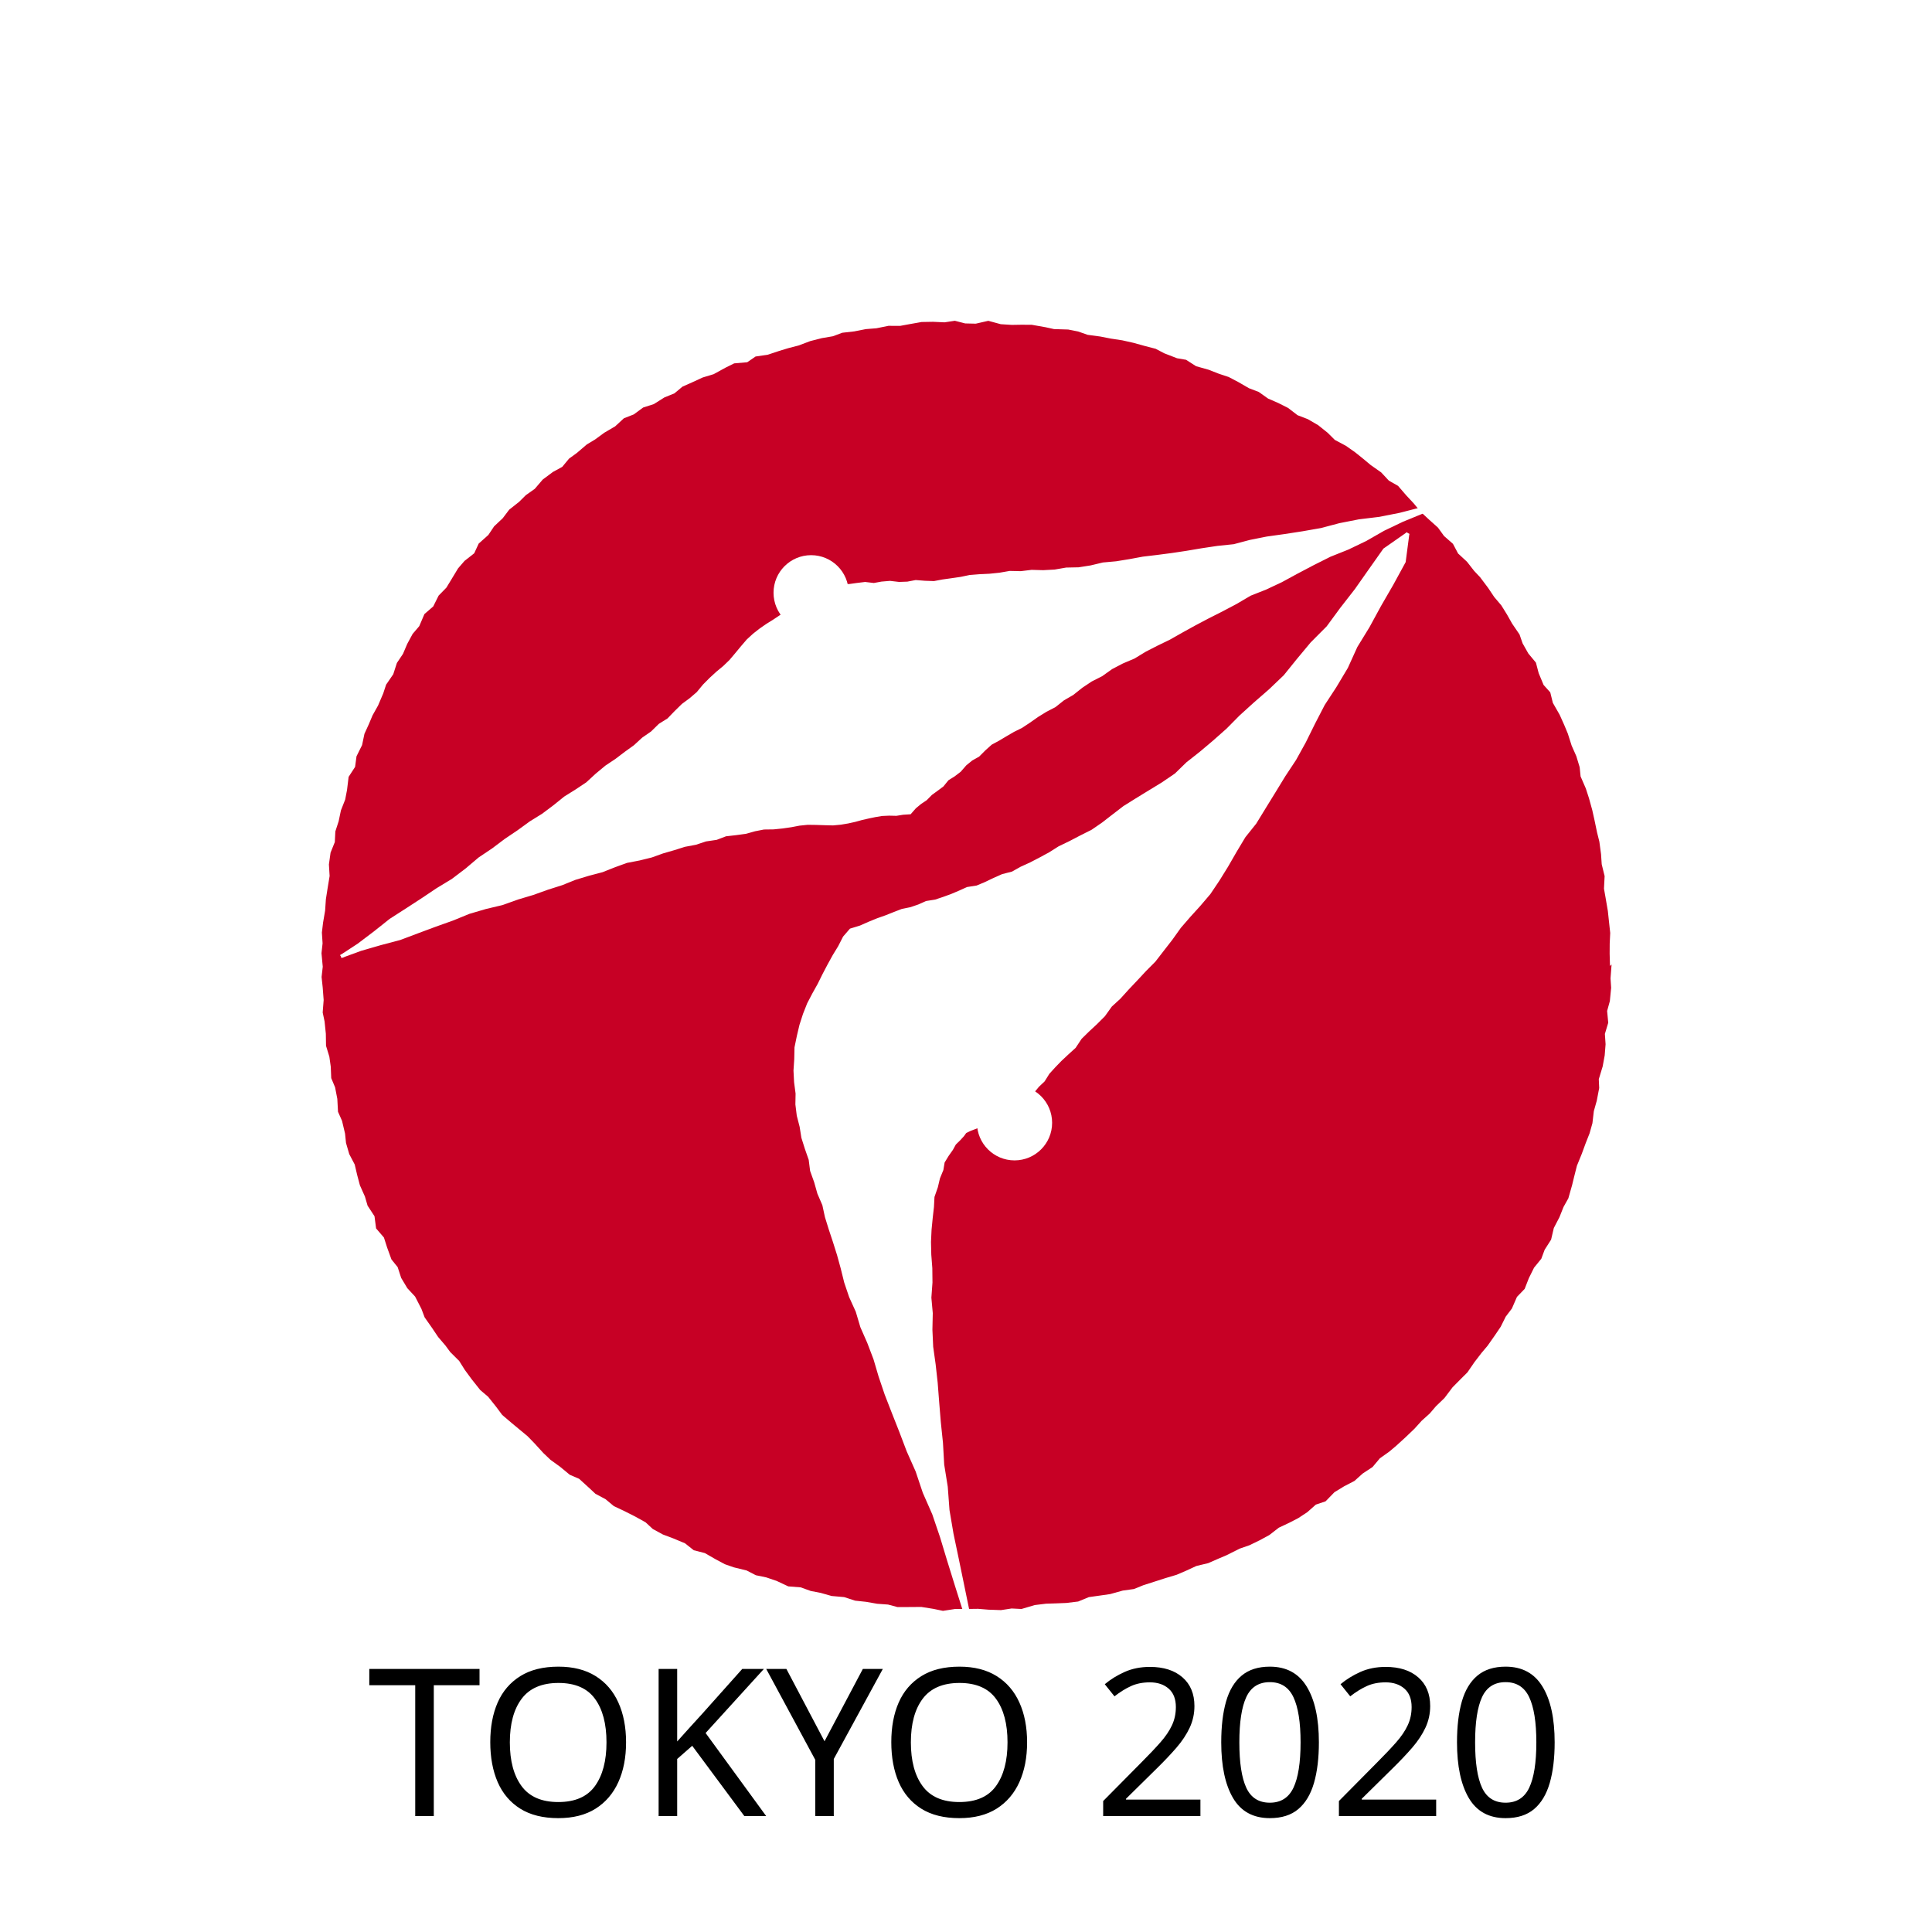
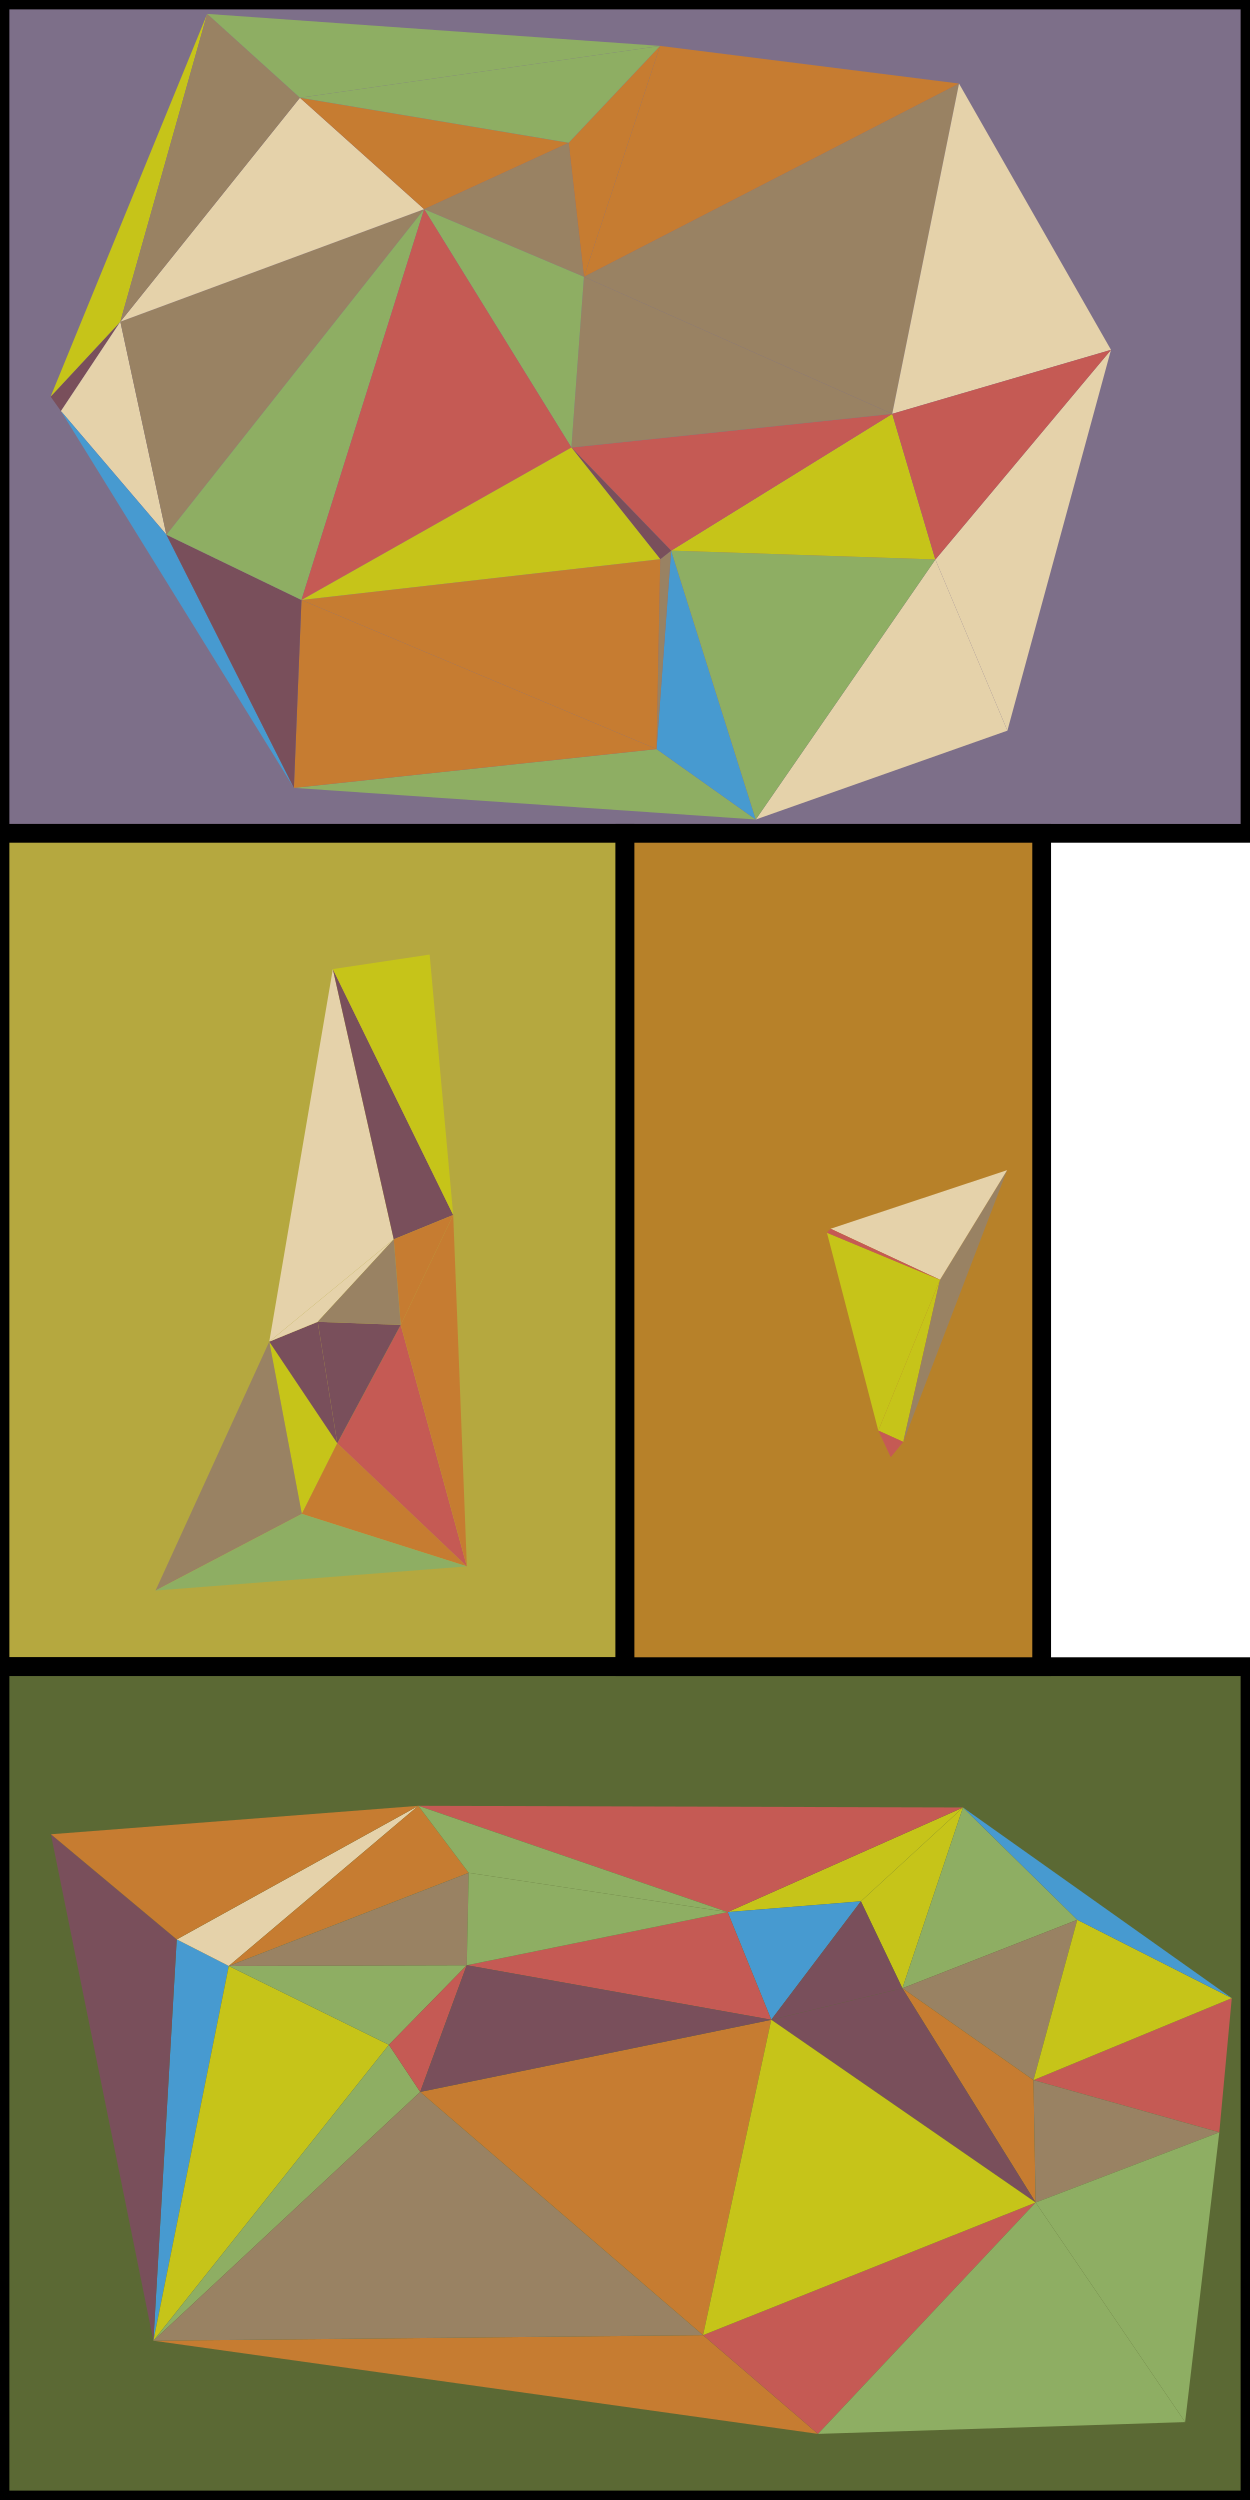
- <svg xmlns="http://www.w3.org/2000/svg" xmlns:html="http://www.w3.org/1999/xhtml" width="600" height="600" version="1.1">
+ <svg xmlns="http://www.w3.org/2000/svg" xmlns:html="http://www.w3.org/1999/xhtml" width="1000" height="2000" version="1.1">
  <html:defs>
    <html:style type="text/css">
body { background-color: rgb(234, 234, 234); }
#canvas svg { background-color: white; box-shadow: rgba(0, 0, 0, 0.059) 0px 3px 2px 0px, rgba(0, 0, 0, 0.02) -1px -1px 1px 0px inset; border-width: 1px; border-style: solid; border-color: rgb(226, 226, 226) rgb(226, 226, 226) rgb(206, 206, 206); border-image: initial; }</html:style>
  </html:defs>
-   <g transform="translate(300 300)">
-     <path fill="rgb(199, 0, 37)" stroke="none" d="M 200 0 L 200.488 -0.47 L 200.164 3.847 L 200.355 6.771 L 199.953 10.902 L 199.108 13.961 L 199.452 17.632 L 198.411 21.085 L 198.627 24.307 L 198.354 27.75 L 197.723 31.19 L 196.52 35.147 L 196.643 37.902 L 195.891 41.839 L 194.978 45.075 L 194.544 48.811 L 193.665 51.942 L 192.45 55.022 L 191.223 58.363 L 189.728 62.028 L 188.844 65.521 L 188.242 68.009 L 187.066 72.144 L 185.563 74.839 L 184.292 78.028 L 182.557 81.355 L 181.707 84.982 L 179.708 88.114 L 178.665 90.919 L 176.416 93.684 L 174.803 96.931 L 173.5 100.271 L 171.106 102.759 L 169.527 106.385 L 167.621 108.887 L 166.058 112.031 L 164.299 114.634 L 161.985 117.932 L 160.103 120.162 L 157.893 123.039 L 155.743 126.179 L 153.456 128.463 L 151.109 130.834 L 148.583 134.182 L 145.955 136.714 L 143.993 139 L 141.526 141.216 L 139.292 143.687 L 136.553 146.31 L 133.592 149.014 L 131.439 150.826 L 128.532 152.891 L 126.259 155.597 L 123.197 157.616 L 120.645 159.912 L 117.426 161.585 L 114.425 163.418 L 111.671 166.247 L 108.641 167.271 L 106.012 169.608 L 103.184 171.467 L 100.493 172.858 L 97.154 174.433 L 94.203 176.721 L 91.201 178.349 L 88.049 179.88 L 84.98 180.949 L 80.904 182.993 L 78.385 184.062 L 75.213 185.45 L 71.538 186.332 L 68.301 187.827 L 65.384 189.073 L 61.955 190.095 L 58.375 191.247 L 55.063 192.306 L 52.152 193.487 L 48.686 193.967 L 44.755 195.063 L 41.858 195.479 L 38.144 196.002 L 34.821 197.372 L 31.129 197.815 L 28.041 197.938 L 24.859 198.04 L 21.353 198.468 L 17.238 199.685 L 14.171 199.532 L 10.868 200.035 L 6.972 199.9 L 3.755 199.635 L 0.444 199.677 L -3.354 199.679 L -7.153 200.265 L -10.087 199.655 L -13.863 199.051 L -17.928 199.081 L -21.297 199.085 L -24.211 198.309 L -27.58 198.066 L -31.026 197.463 L -34.417 197.103 L -37.856 195.994 L -41.733 195.649 L -45.117 194.69 L -48.211 194.092 L -51.345 192.967 L -55.197 192.663 L -58.832 190.957 L -62.062 189.865 L -65.269 189.201 L -68.119 187.729 L -72.108 186.751 L -74.895 185.778 L -77.777 184.236 L -81.106 182.324 L -84.552 181.44 L -87.259 179.29 L -90.923 177.758 L -94.131 176.554 L -97.269 174.842 L -99.513 172.765 L -102.722 170.986 L -106.178 169.239 L -109.352 167.747 L -111.935 165.593 L -115.083 163.911 L -117.3 161.847 L -120.148 159.255 L -123.051 158.004 L -126.06 155.519 L -129.045 153.359 L -131.268 151.241 L -134.027 148.218 L -136.161 146.022 L -138.687 143.929 L -141.125 141.903 L -144.031 139.428 L -145.938 136.865 L -148.407 133.773 L -150.858 131.686 L -153.53 128.322 L -155.65 125.433 L -157.394 122.654 L -160.182 119.883 L -161.643 117.896 L -163.937 115.208 L -165.879 112.317 L -168.124 109.122 L -169.133 106.455 L -171.09 102.658 L -173.498 100.064 L -175.414 96.864 L -176.498 93.527 L -178.434 91.118 L -179.781 87.417 L -180.766 84.329 L -183.203 81.492 L -183.695 77.71 L -185.842 74.435 L -186.659 71.623 L -188.227 68.111 L -189.085 64.875 L -189.838 61.654 L -191.536 58.418 L -192.542 54.965 L -192.843 52.042 L -193.779 48.085 L -195.029 45.27 L -195.243 41.261 L -195.936 37.677 L -197.133 34.822 L -197.28 31.265 L -197.717 28.165 L -198.751 24.778 L -198.808 21.028 L -199.203 17.202 L -199.786 14.443 L -199.485 10.571 L -199.78 6.683 L -200.129 3.411 L -199.765 0.222 L -200.159 -3.964 L -199.82 -7.04 L -200.037 -10.386 L -199.666 -13.486 L -199.035 -17.184 L -198.792 -20.751 L -198.265 -24.116 L -197.633 -27.953 L -197.854 -31.53 L -197.341 -35.207 L -196.019 -38.487 L -195.855 -41.793 L -194.829 -44.95 L -194.123 -48.326 L -192.802 -51.683 L -192.23 -54.66 L -191.735 -58.736 L -189.726 -61.83 L -189.283 -65.122 L -187.552 -68.61 L -186.819 -72.107 L -185.478 -75.045 L -184.3 -77.841 L -182.587 -80.902 L -180.979 -84.668 L -180.091 -87.371 L -177.866 -90.617 L -176.743 -94.112 L -174.853 -96.93 L -173.527 -100.041 L -171.857 -103.131 L -169.8 -105.537 L -168.194 -109.294 L -165.458 -111.661 L -163.779 -115.034 L -161.374 -117.5 L -159.892 -119.93 L -157.734 -123.5 L -155.743 -125.801 L -152.729 -128.17 L -151.339 -131.184 L -148.339 -133.862 L -146.549 -136.54 L -143.864 -139.07 L -141.862 -141.721 L -138.787 -144.145 L -136.701 -146.222 L -133.929 -148.179 L -131.452 -151.07 L -128.291 -153.427 L -125.394 -155.008 L -123.275 -157.57 L -120.844 -159.338 L -117.773 -161.96 L -115.193 -163.516 L -112.317 -165.623 L -108.953 -167.596 L -106.243 -170.098 L -103.164 -171.307 L -100.257 -173.443 L -96.958 -174.498 L -93.677 -176.567 L -90.556 -177.838 L -88.042 -179.932 L -84.907 -181.325 L -81.764 -182.769 L -78.372 -183.796 L -74.705 -185.806 L -71.994 -187.152 L -67.941 -187.504 L -65.356 -189.279 L -61.528 -189.849 L -58.005 -191.02 L -55.257 -191.858 L -52.021 -192.697 L -48.351 -194.076 L -44.751 -194.993 L -41.344 -195.571 L -38.428 -196.66 L -34.708 -197.083 L -31.109 -197.791 L -27.803 -198.056 L -24.076 -198.81 L -20.42 -198.802 L -17.66 -199.311 L -13.784 -199.999 L -10.228 -200.062 L -6.669 -199.896 L -3.464 -200.381 L -0.259 -199.557 L 3.033 -199.481 L 6.927 -200.368 L 10.793 -199.318 L 14.219 -199.101 L 17.11 -199.148 L 20.407 -199.135 L 24.739 -198.37 L 27.342 -197.797 L 31.741 -197.662 L 34.823 -197.05 L 37.789 -196.015 L 41.709 -195.488 L 44.997 -194.844 L 48.547 -194.305 L 51.985 -193.536 L 55.623 -192.528 L 58.904 -191.681 L 61.554 -190.286 L 65.539 -188.743 L 68.341 -188.263 L 71.455 -186.271 L 75.315 -185.186 L 78.517 -183.935 L 81.574 -182.922 L 84.57 -181.35 L 87.897 -179.428 L 90.91 -178.28 L 93.814 -176.223 L 96.952 -174.856 L 100.02 -173.312 L 102.966 -171.054 L 106.122 -169.843 L 109.37 -167.956 L 112.318 -165.598 L 114.542 -163.384 L 117.99 -161.545 L 120.839 -159.543 L 123.356 -157.521 L 125.699 -155.567 L 128.934 -153.294 L 131.32 -150.738 L 134.175 -149.113 L 136.663 -146.227 L 139.076 -143.633 L 141.182 -141.058 L 143.961 -138.486 L 146.557 -136.165 L 148.47 -133.525 L 151.23 -131.108 L 152.824 -128.098 L 155.586 -125.548 L 157.833 -122.672 L 159.64 -120.762 L 162.123 -117.46 L 164.06 -114.574 L 166.251 -111.993 L 168.004 -109.168 L 169.61 -106.322 L 171.906 -102.958 L 172.853 -100.212 L 174.628 -97.068 L 176.996 -94.21 L 177.847 -90.956 L 179.378 -87.282 L 181.451 -84.974 L 182.25 -81.726 L 184.365 -78.024 L 185.807 -74.802 L 186.901 -72.171 L 188.092 -68.438 L 189.547 -65.15 L 190.58 -61.742 L 190.867 -58.877 L 192.5 -55.111 L 193.478 -52.081 L 194.5 -48.381 L 195.165 -45.396 L 195.994 -41.426 L 196.697 -38.617 L 197.214 -34.763 L 197.427 -31.588 L 198.331 -27.914 L 198.13 -24.022 L 198.628 -21.192 L 199.335 -17.066 L 199.672 -13.903 L 200.068 -10.265 L 199.908 -6.953 L 199.891 -3.798" />
-     <circle cx="15.074" cy="48.698" r="11.67" fill="rgb(255, 255, 255)" stroke="none" />
-     <path fill="rgb(255, 255, 255)" stroke="rgb(255, 255, 255)" d="M 0.487 199.873 L -1.175 191.777 L -2.789 183.952 L -4.373 176.398 L -5.621 169.032 L -6.164 161.762 L -7.266 154.897 L -7.65 148.12 L -8.322 141.672 L -8.831 135.44 L -9.293 129.448 L -9.928 123.739 L -10.688 118.295 L -10.931 112.978 L -10.82 107.827 L -11.255 103.012 L -10.912 98.282 L -10.96 93.849 L -11.28 89.678 L -11.373 85.683 L -11.195 81.862 L -10.84 78.235 L -10.451 74.818 L -10.284 71.629 L -9.227 68.59 L -8.566 65.797 L -7.509 63.213 L -7.117 60.847 L -5.82 58.716 L -4.489 56.829 L -3.559 55.142 L -2.13 53.743 L -1.025 52.535 L -0.261 51.471 L 1.171 50.776 L 2.463 50.277 L 3.477 49.895 L 4.784 49.819 L 5.596 49.702 L 6.44 49.726 L 7.153 49.774 L 7.8 49.838 L 8.279 49.796 L 8.831 49.775 L 9.66 49.93 L 10.567 50.094 L 11.567 50.257 L 12.604 50.34 L 13.964 50.639 L 14.962 50.347 L 15.074 48.698 L 15.659 47.321 L 16.403 45.848 L 17.264 44.232 L 18.371 42.671 L 19.629 41.046 L 20.779 38.985 L 22.276 37.18 L 24.03 35.513 L 25.495 33.168 L 27.326 31.153 L 29.292 29.124 L 31.42 27.129 L 33.66 25.099 L 35.512 22.306 L 37.834 20.019 L 40.288 17.741 L 42.745 15.287 L 44.908 12.266 L 47.599 9.798 L 50.149 6.976 L 52.822 4.153 L 55.542 1.228 L 58.422 -1.665 L 61.033 -5.037 L 63.708 -8.483 L 66.32 -12.147 L 69.287 -15.575 L 72.404 -19.012 L 75.501 -22.643 L 78.27 -26.768 L 80.966 -31.119 L 83.595 -35.684 L 86.353 -40.284 L 89.726 -44.505 L 92.661 -49.294 L 95.678 -54.189 L 98.752 -59.219 L 102.074 -64.242 L 105.093 -69.697 L 107.946 -75.467 L 110.964 -81.306 L 114.614 -86.897 L 118.14 -92.799 L 121.096 -99.31 L 124.881 -105.486 L 128.451 -112.04 L 132.282 -118.669 L 136.055 -125.581 L 137.2 -134.302 L 133.021 -127.424 L 128.886 -120.783 L 124.795 -114.374 L 120.747 -108.192 L 116.744 -102.232 L 112.787 -96.488 L 108.874 -90.956 L 105.007 -85.63 L 101.187 -80.505 L 97.413 -75.577 L 93.687 -70.839 L 90.007 -66.287 L 86.376 -61.916 L 82.793 -57.72 L 79.259 -53.695 L 75.774 -49.835 L 72.339 -46.135 L 68.954 -42.591 L 65.62 -39.196 L 62.336 -35.946 L 59.103 -32.836 L 55.923 -29.861 L 52.794 -27.015 L 49.718 -24.293 L 46.696 -21.691 L 43.726 -19.203 L 40.811 -16.824 L 37.95 -14.548 L 35.143 -12.372 L 32.392 -10.289 L 29.696 -8.295 L 27.057 -6.384 L 24.473 -4.551 L 21.947 -2.791 L 19.478 -1.1 L 17.066 0.529 L 14.713 2.1 L 12.418 3.618 L 10.182 5.088 L 8.006 6.516 L 5.889 7.907 L 3.833 9.266 L 1.837 10.598 L -0.097 11.907 L -1.97 13.2 L -3.781 14.481 L -5.53 15.756 L -7.216 17.029 L -8.839 18.306 L -10.398 19.591 L -11.893 20.891 L -13.324 22.209 L -14.689 23.552 L -15.989 24.924 L -17.224 26.33 L -18.392 27.776 L -19.494 29.267 L -20.529 30.807 L -21.496 32.402 L -22.395 34.057 L -23.226 35.777 L -23.989 37.568 L -24.682 39.434 L -25.306 41.38 L -25.859 43.412 L -26.342 45.535 L -26.755 47.753 L -27.096 50.073 L -27.365 52.498 L -27.562 55.035 L -27.687 57.688 L -27.739 60.463 L -27.717 63.364 L -27.621 66.397 L -27.452 69.566 L -27.207 72.878 L -26.888 76.337 L -26.493 79.948 L -26.022 83.716 L -25.474 87.646 L -24.85 91.744 L -24.149 96.015 L -23.37 100.464 L -22.513 105.095 L -21.577 109.915 L -20.562 114.928 L -19.469 120.139 L -18.295 125.553 L -17.041 131.176 L -15.707 137.012 L -14.291 143.068 L -12.795 149.347 L -11.216 155.855 L -9.555 162.597 L -7.811 169.579 L -5.984 176.805 L -4.074 184.28 L -2.079 192.01 L 1.2246467991473532e-14 200 Z" />
-     <path fill="rgb(255, 255, 255)" stroke="rgb(255, 255, 255)" d="M -0.487 200.127 L -2.983 192.244 L -5.358 184.609 L -7.595 177.212 L -10.001 170.126 L -12.945 163.433 L -15.166 156.813 L -17.94 150.573 L -20.261 144.463 L -22.583 138.584 L -24.79 132.904 L -26.662 127.367 L -28.25 121.982 L -30.194 116.877 L -32.334 112.003 L -33.77 107.179 L -35.827 102.645 L -37.338 98.181 L -38.42 93.811 L -39.575 89.61 L -40.848 85.569 L -42.145 81.66 L -43.325 77.855 L -44.13 74.127 L -45.676 70.543 L -46.677 66.997 L -47.924 63.515 L -48.36 60.079 L -49.554 56.661 L -50.635 53.241 L -51.171 49.855 L -52.062 46.402 L -52.484 42.971 L -52.424 39.598 L -52.89 36.048 L -53.074 32.483 L -52.841 28.972 L -52.762 25.317 L -52.049 21.853 L -51.231 18.388 L -50.145 15.03 L -48.858 11.776 L -47.267 8.737 L -45.616 5.778 L -44.108 2.731 L -42.546 -0.246 L -40.945 -3.153 L -39.251 -5.921 L -37.75 -8.857 L -35.758 -11.165 L -32.752 -12.087 L -30.091 -13.263 L -27.463 -14.336 L -24.827 -15.269 L -22.312 -16.27 L -19.823 -17.231 L -17.104 -17.79 L -14.61 -18.648 L -12.251 -19.698 L -9.483 -20.135 L -6.962 -20.976 L -4.456 -21.889 L -1.994 -22.93 L 0.473 -24.041 L 3.443 -24.506 L 6.06 -25.602 L 8.658 -26.843 L 11.368 -28.054 L 14.485 -28.856 L 17.185 -30.376 L 20.138 -31.72 L 23.078 -33.25 L 26.08 -34.875 L 29.03 -36.741 L 32.358 -38.345 L 35.729 -40.104 L 39.269 -41.883 L 42.558 -44.147 L 45.803 -46.66 L 49.17 -49.249 L 52.969 -51.623 L 56.942 -54.062 L 61.084 -56.586 L 65.196 -59.386 L 68.792 -62.885 L 72.926 -66.146 L 77.074 -69.643 L 81.263 -73.355 L 85.299 -77.436 L 89.733 -81.457 L 94.428 -85.544 L 99.051 -89.955 L 103.134 -95.016 L 107.433 -100.177 L 112.393 -105.154 L 116.613 -110.899 L 121.139 -116.708 L 125.491 -122.898 L 129.988 -129.267 L 137.2 -134.302 L 133.021 -127.424 L 128.886 -120.783 L 124.795 -114.374 L 120.747 -108.192 L 116.744 -102.232 L 112.787 -96.488 L 108.874 -90.956 L 105.007 -85.63 L 101.187 -80.505 L 97.413 -75.577 L 93.687 -70.839 L 90.007 -66.287 L 86.376 -61.916 L 82.793 -57.72 L 79.259 -53.695 L 75.774 -49.835 L 72.339 -46.135 L 68.954 -42.591 L 65.62 -39.196 L 62.336 -35.946 L 59.103 -32.836 L 55.923 -29.861 L 52.794 -27.015 L 49.718 -24.293 L 46.696 -21.691 L 43.726 -19.203 L 40.811 -16.824 L 37.95 -14.548 L 35.143 -12.372 L 32.392 -10.289 L 29.696 -8.295 L 27.057 -6.384 L 24.473 -4.551 L 21.947 -2.791 L 19.478 -1.1 L 17.066 0.529 L 14.713 2.1 L 12.418 3.618 L 10.182 5.088 L 8.006 6.516 L 5.889 7.907 L 3.833 9.266 L 1.837 10.598 L -0.097 11.907 L -1.97 13.2 L -3.781 14.481 L -5.53 15.756 L -7.216 17.029 L -8.839 18.306 L -10.398 19.591 L -11.893 20.891 L -13.324 22.209 L -14.689 23.552 L -15.989 24.924 L -17.224 26.33 L -18.392 27.776 L -19.494 29.267 L -20.529 30.807 L -21.496 32.402 L -22.395 34.057 L -23.226 35.777 L -23.989 37.568 L -24.682 39.434 L -25.306 41.38 L -25.859 43.412 L -26.342 45.535 L -26.755 47.753 L -27.096 50.073 L -27.365 52.498 L -27.562 55.035 L -27.687 57.688 L -27.739 60.463 L -27.717 63.364 L -27.621 66.397 L -27.452 69.566 L -27.207 72.878 L -26.888 76.337 L -26.493 79.948 L -26.022 83.716 L -25.474 87.646 L -24.85 91.744 L -24.149 96.015 L -23.37 100.464 L -22.513 105.095 L -21.577 109.915 L -20.562 114.928 L -19.469 120.139 L -18.295 125.553 L -17.041 131.176 L -15.707 137.012 L -14.291 143.068 L -12.795 149.347 L -11.216 155.855 L -9.555 162.597 L -7.811 169.579 L -5.984 176.805 L -4.074 184.28 L -2.079 192.01 L 1.2246467991473532e-14 200 Z" />
-     <circle cx="-48.101" cy="-115.917" r="11.67" fill="rgb(255, 255, 255)" stroke="none" />
-     <path fill="rgb(255, 255, 255)" stroke="rgb(255, 255, 255)" d="M 141.255 -141.921 L 134.833 -140.259 L 128.464 -138.996 L 122.115 -138.226 L 116.082 -137.042 L 110.337 -135.52 L 104.591 -134.514 L 98.968 -133.645 L 93.475 -132.875 L 88.234 -131.828 L 83.239 -130.502 L 78.135 -129.971 L 73.246 -129.235 L 68.521 -128.439 L 63.902 -127.747 L 59.384 -127.157 L 54.978 -126.632 L 50.782 -125.855 L 46.674 -125.189 L 42.587 -124.821 L 38.795 -123.913 L 35.011 -123.318 L 31.165 -123.237 L 27.599 -122.622 L 23.992 -122.427 L 20.384 -122.525 L 17.034 -122.118 L 13.609 -122.192 L 10.475 -121.646 L 7.344 -121.324 L 4.229 -121.173 L 1.213 -120.934 L -1.617 -120.345 L -4.445 -119.933 L -7.224 -119.545 L -9.908 -119.04 L -12.756 -119.135 L -15.606 -119.358 L -18.161 -118.869 L -20.823 -118.775 L -23.609 -119.102 L -26.167 -118.886 L -28.616 -118.442 L -31.334 -118.763 L -33.8 -118.465 L -36.235 -118.123 L -38.793 -118.121 L -41.164 -117.663 L -43.606 -117.393 L -46.183 -117.452 L -48.101 -115.917 L -50.088 -114.559 L -51.9 -112.796 L -53.765 -111.162 L -55.73 -109.752 L -57.728 -108.4 L -59.745 -107.061 L -61.803 -105.78 L -63.825 -104.373 L -65.803 -102.821 L -67.714 -101.07 L -69.499 -98.989 L -71.281 -96.835 L -73.098 -94.684 L -75.073 -92.778 L -77.174 -91.04 L -79.249 -89.14 L -81.299 -87.077 L -83.258 -84.705 L -85.498 -82.779 L -87.889 -81.017 L -90.137 -78.813 L -92.397 -76.477 L -95.072 -74.809 L -97.488 -72.443 L -100.229 -70.543 L -102.827 -68.162 L -105.687 -66.102 L -108.583 -63.9 L -111.664 -61.849 L -114.648 -59.375 L -117.619 -56.64 L -120.969 -54.412 L -124.468 -52.224 L -127.834 -49.511 L -131.368 -46.862 L -135.188 -44.498 L -138.96 -41.754 L -142.921 -39.089 L -146.877 -36.11 L -151.072 -33.293 L -155.122 -29.868 L -159.42 -26.607 L -164.101 -23.769 L -168.801 -20.622 L -173.669 -17.457 L -178.689 -14.234 L -183.567 -10.354 L -188.651 -6.507 L -194.081 -2.961 L -188.32 -5.847 L -182.716 -8.657 L -177.264 -11.394 L -171.961 -14.059 L -166.804 -16.653 L -161.79 -19.178 L -156.914 -21.635 L -152.175 -24.025 L -147.568 -26.351 L -143.09 -28.612 L -138.738 -30.811 L -134.509 -32.949 L -130.399 -35.027 L -126.405 -37.047 L -122.523 -39.01 L -118.751 -40.917 L -115.085 -42.77 L -111.521 -44.571 L -108.057 -46.32 L -104.689 -48.018 L -101.413 -49.669 L -98.227 -51.272 L -95.126 -52.829 L -92.109 -54.341 L -89.171 -55.81 L -86.309 -57.238 L -83.52 -58.625 L -80.8 -59.972 L -78.146 -61.283 L -75.555 -62.557 L -73.023 -63.796 L -70.548 -65.001 L -68.126 -66.174 L -65.753 -67.317 L -63.426 -68.43 L -61.142 -69.515 L -58.897 -70.573 L -56.689 -71.606 L -54.514 -72.616 L -52.368 -73.602 L -50.248 -74.568 L -48.152 -75.513 L -46.075 -76.441 L -44.014 -77.351 L -41.966 -78.245 L -39.928 -79.125 L -37.897 -79.993 L -35.868 -80.849 L -33.839 -81.694 L -31.806 -82.531 L -29.766 -83.36 L -27.717 -84.184 L -25.653 -85.003 L -23.572 -85.818 L -21.472 -86.631 L -19.347 -87.444 L -17.196 -88.258 L -15.015 -89.074 L -12.8 -89.894 L -10.548 -90.719 L -8.256 -91.55 L -5.921 -92.388 L -3.539 -93.236 L -1.106 -94.094 L 1.38 -94.964 L 3.922 -95.848 L 6.525 -96.746 L 9.191 -97.66 L 11.924 -98.591 L 14.727 -99.541 L 17.603 -100.511 L 20.557 -101.503 L 23.59 -102.517 L 26.706 -103.556 L 29.909 -104.62 L 33.202 -105.711 L 36.589 -106.831 L 40.072 -107.98 L 43.655 -109.161 L 47.341 -110.374 L 51.134 -111.62 L 55.037 -112.902 L 59.053 -114.221 L 63.186 -115.578 L 67.438 -116.974 L 71.814 -118.41 L 76.316 -119.889 L 80.948 -121.412 L 85.713 -122.979 L 90.615 -124.592 L 95.657 -126.253 L 100.842 -127.963 L 106.173 -129.724 L 111.654 -131.536 L 117.288 -133.401 L 123.078 -135.321 L 129.028 -137.297 L 135.142 -139.33 L 141.421 -141.421 Z" />
-     <path fill="rgb(255, 255, 255)" stroke="rgb(255, 255, 255)" d="M 141.588 -140.922 L 135.451 -138.401 L 129.593 -135.598 L 124.041 -132.417 L 118.493 -129.76 L 112.971 -127.553 L 107.755 -124.934 L 102.715 -122.282 L 97.839 -119.631 L 92.997 -117.357 L 88.188 -115.456 L 83.761 -112.853 L 79.386 -110.544 L 75.106 -108.382 L 70.975 -106.2 L 66.987 -103.999 L 63.128 -101.811 L 59.292 -99.949 L 55.594 -98.052 L 52.095 -95.926 L 48.515 -94.408 L 45.133 -92.643 L 42.013 -90.425 L 38.806 -88.801 L 35.826 -86.812 L 33.028 -84.586 L 30.145 -82.916 L 27.504 -80.813 L 24.732 -79.376 L 22.11 -77.758 L 19.619 -76.009 L 17.169 -74.385 L 14.667 -73.147 L 12.29 -71.762 L 9.983 -70.384 L 7.696 -69.149 L 5.678 -67.337 L 3.764 -65.419 L 1.648 -64.231 L -0.274 -62.662 L -1.991 -60.686 L -3.862 -59.263 L -5.777 -58.075 L -7.361 -56.126 L -9.144 -54.798 L -10.91 -53.513 L -12.513 -51.884 L -14.269 -50.704 L -15.927 -49.328 L -17.43 -47.61 L -19.577 -47.472 L -21.648 -47.138 L -23.893 -47.189 L -26.092 -47.089 L -28.203 -46.739 L -30.3 -46.302 L -32.405 -45.82 L -34.5 -45.247 L -36.672 -44.763 L -38.933 -44.383 L -41.314 -44.161 L -43.879 -44.224 L -46.514 -44.311 L -49.185 -44.347 L -51.779 -44.082 L -54.331 -43.594 L -57.003 -43.209 L -59.797 -42.925 L -62.789 -42.886 L -65.612 -42.334 L -68.403 -41.549 L -71.462 -41.132 L -74.643 -40.772 L -77.545 -39.666 L -80.853 -39.177 L -83.988 -38.139 L -87.426 -37.495 L -90.766 -36.442 L -94.243 -35.437 L -97.713 -34.188 L -101.466 -33.264 L -105.424 -32.501 L -109.2 -31.129 L -113.034 -29.61 L -117.213 -28.509 L -121.441 -27.232 L -125.61 -25.556 L -130.058 -24.144 L -134.555 -22.533 L -139.303 -21.114 L -144.064 -19.408 L -149.228 -18.183 L -154.408 -16.663 L -159.478 -14.587 L -164.808 -12.684 L -170.253 -10.661 L -175.839 -8.555 L -181.865 -6.961 L -187.99 -5.186 L -194.081 -2.961 L -188.32 -5.847 L -182.716 -8.657 L -177.264 -11.394 L -171.961 -14.059 L -166.804 -16.653 L -161.79 -19.178 L -156.914 -21.635 L -152.175 -24.025 L -147.568 -26.351 L -143.09 -28.612 L -138.738 -30.811 L -134.509 -32.949 L -130.399 -35.027 L -126.405 -37.047 L -122.523 -39.01 L -118.751 -40.917 L -115.085 -42.77 L -111.521 -44.571 L -108.057 -46.32 L -104.689 -48.018 L -101.413 -49.669 L -98.227 -51.272 L -95.126 -52.829 L -92.109 -54.341 L -89.171 -55.81 L -86.309 -57.238 L -83.52 -58.625 L -80.8 -59.972 L -78.146 -61.283 L -75.555 -62.557 L -73.023 -63.796 L -70.548 -65.001 L -68.126 -66.174 L -65.753 -67.317 L -63.426 -68.43 L -61.142 -69.515 L -58.897 -70.573 L -56.689 -71.606 L -54.514 -72.616 L -52.368 -73.602 L -50.248 -74.568 L -48.152 -75.513 L -46.075 -76.441 L -44.014 -77.351 L -41.966 -78.245 L -39.928 -79.125 L -37.897 -79.993 L -35.868 -80.849 L -33.839 -81.694 L -31.806 -82.531 L -29.766 -83.36 L -27.717 -84.184 L -25.653 -85.003 L -23.572 -85.818 L -21.472 -86.631 L -19.347 -87.444 L -17.196 -88.258 L -15.015 -89.074 L -12.8 -89.894 L -10.548 -90.719 L -8.256 -91.55 L -5.921 -92.388 L -3.539 -93.236 L -1.106 -94.094 L 1.38 -94.964 L 3.922 -95.848 L 6.525 -96.746 L 9.191 -97.66 L 11.924 -98.591 L 14.727 -99.541 L 17.603 -100.511 L 20.557 -101.503 L 23.59 -102.517 L 26.706 -103.556 L 29.909 -104.62 L 33.202 -105.711 L 36.589 -106.831 L 40.072 -107.98 L 43.655 -109.161 L 47.341 -110.374 L 51.134 -111.62 L 55.037 -112.902 L 59.053 -114.221 L 63.186 -115.578 L 67.438 -116.974 L 71.814 -118.41 L 76.316 -119.889 L 80.948 -121.412 L 85.713 -122.979 L 90.615 -124.592 L 95.657 -126.253 L 100.842 -127.963 L 106.173 -129.724 L 111.654 -131.536 L 117.288 -133.401 L 123.078 -135.321 L 129.028 -137.297 L 135.142 -139.33 L 141.421 -141.421 Z" />
-     <text x="0" y="264" fill="rgb(0, 0, 0)" stroke="none" text-anchor="middle" font-family="bauserif" font-size="64">TOKYO 2020</text>
-   </g>
+   <rect x="0" y="0" width="1000" height="666.667" fill="rgb(125, 111, 137)" stroke="rgb(0, 0, 0)" stroke-width="15" />
+   <rect x="0" y="666.667" width="500" height="666.667" fill="rgb(181, 168, 63)" stroke="rgb(0, 0, 0)" stroke-width="15" />
+   <rect x="0" y="1333.333" width="1000" height="666.667" fill="rgb(91, 105, 52)" stroke="rgb(0, 0, 0)" stroke-width="15" />
+   <rect x="500" y="666.667" width="333.333" height="666.667" fill="rgb(183, 129, 41)" stroke="rgb(0, 0, 0)" stroke-width="15" />
+   <polygon points="0 0 -290.127 31.05 79.34 56.358" transform="translate(525.2468 599.2506)" fill="rgb(142, 174, 99)" stroke="none" />
+   <polygon points="0 0 127.853 54.126 115.632 -53.12" transform="translate(339.3154 167.3342)" fill="rgb(153, 130, 99)" stroke="none" />
+   <polygon points="0 0 79.34 56.358 11.657 -158.733" transform="translate(525.2468 599.2506)" fill="rgb(71, 154, 208)" stroke="none" />
+   <polygon points="0 0 -300.048 154.606 -53.438 264.224" transform="translate(767.2163 66.85439)" fill="rgb(153, 130, 99)" stroke="none" />
+   <polygon points="0 0 47.54 -71.512 -8.246 -11.539" transform="translate(48.74113 328.8452)" fill="rgb(121, 79, 91)" stroke="none" />
+   <polygon points="0 0 69.48 -246.213 -55.787 59.973" transform="translate(96.28146 257.3337)" fill="rgb(198, 196, 25)" stroke="none" />
+   <polygon points="0 0 201.335 -71.095 143.699 -207.996" transform="translate(604.5871 655.609)" fill="rgb(229, 210, 170)" stroke="none" />
+   <polygon points="0 0 67.684 215.091 211.382 7.095" transform="translate(536.9035 440.5177)" fill="rgb(142, 174, 99)" stroke="none" />
+   <polygon points="0 0 -176.875 109.439 34.508 116.535" transform="translate(713.7781 331.0784)" fill="rgb(198, 196, 25)" stroke="none" />
+   <polygon points="0 0 57.636 136.9 140.513 -167.728" transform="translate(748.2858 447.613)" fill="rgb(229, 210, 170)" stroke="none" />
+   <polygon points="0 0 -53.438 264.224 121.582 213.031" transform="translate(767.2163 66.85439)" fill="rgb(229, 210, 170)" stroke="none" />
+   <polygon points="0 0 34.508 116.535 175.021 -51.193" transform="translate(713.7781 331.0784)" fill="rgb(197, 90, 84)" stroke="none" />
+   <polygon points="0 0 12.221 107.246 73.102 -77.483" transform="translate(454.9472 114.2141)" fill="rgb(198, 124, 49)" stroke="none" />
+   <polygon points="0 0 300.048 -154.606 60.881 -184.729" transform="translate(467.1684 221.4603)" fill="rgb(198, 124, 49)" stroke="none" />
+   <polygon points="0 0 290.127 -31.05 6.054 -150.304" transform="translate(235.1198 630.3007)" fill="rgb(198, 124, 49)" stroke="none" />
+   <polygon points="0 0 -47.54 71.512 36.857 170.445" transform="translate(96.28146 257.3337)" fill="rgb(229, 210, 170)" stroke="none" />
+   <polygon points="0 0 186.379 301.456 84.397 98.934" transform="translate(48.74113 328.8452)" fill="rgb(71, 154, 208)" stroke="none" />
+   <polygon points="0 0 6.054 -150.304 -101.982 -202.522" transform="translate(235.1198 630.3007)" fill="rgb(121, 79, 91)" stroke="none" />
+   <polygon points="0 0 -243.034 89.999 -206.177 260.445" transform="translate(339.3154 167.3342)" fill="rgb(153, 130, 99)" stroke="none" />
+   <polygon points="0 0 98.142 -312.662 -108.035 -52.217" transform="translate(241.1734 479.9964)" fill="rgb(142, 174, 99)" stroke="none" />
+   <polygon points="0 0 243.034 -89.999 143.641 -179.147" transform="translate(96.28146 257.3337)" fill="rgb(229, 210, 170)" stroke="none" />
+   <polygon points="0 0 -69.48 246.213 74.161 67.066" transform="translate(165.7613 11.12065)" fill="rgb(153, 130, 99)" stroke="none" />
+   <polygon points="0 0 115.632 -53.12 -99.393 -89.147" transform="translate(339.3154 167.3342)" fill="rgb(198, 124, 49)" stroke="none" />
+   <polygon points="0 0 73.102 -77.483 -215.025 -36.027" transform="translate(454.9472 114.2141)" fill="rgb(142, 174, 99)" stroke="none" />
+   <polygon points="0 0 -362.288 -25.61 -288.127 41.456" transform="translate(528.0493 36.73091)" fill="rgb(142, 174, 99)" stroke="none" />
+   <polygon points="0 0 176.875 -109.439 -79.792 -82.508" transform="translate(536.9035 440.5177)" fill="rgb(197, 90, 84)" stroke="none" />
+   <polygon points="0 0 -246.61 -109.618 -256.666 26.931" transform="translate(713.7781 331.0784)" fill="rgb(153, 130, 99)" stroke="none" />
+   <polygon points="0 0 -127.853 -54.126 -10.056 136.549" transform="translate(467.1684 221.4603)" fill="rgb(142, 174, 99)" stroke="none" />
+   <polygon points="0 0 -98.142 312.662 117.797 190.675" transform="translate(339.3154 167.3342)" fill="rgb(197, 90, 84)" stroke="none" />
+   <polygon points="0 0 11.657 -158.733 2.978 -151.917" transform="translate(525.2468 599.2506)" fill="rgb(153, 130, 99)" stroke="none" />
+   <polygon points="0 0 284.073 119.254 287.052 -32.663" transform="translate(241.1734 479.9964)" fill="rgb(198, 124, 49)" stroke="none" />
+   <polygon points="0 0 -79.792 -82.508 -8.679 6.815" transform="translate(536.9035 440.5177)" fill="rgb(121, 79, 91)" stroke="none" />
+   <polygon points="0 0 -215.939 121.987 71.113 89.324" transform="translate(457.112 358.0093)" fill="rgb(198, 196, 25)" stroke="none" />
+   <polygon points="0 0 -50.852 298.039 48.743 216.201" transform="translate(266.2647 775.2604)" fill="rgb(229, 210, 170)" stroke="none" />
+   <polygon points="0 0 -96.3 -196.722 -47.556 19.479" transform="translate(362.5642 971.9824)" fill="rgb(121, 79, 91)" stroke="none" />
+   <polygon points="0 0 -54.409 -81.29 -28.37 56.535" transform="translate(269.8214 1154.589)" fill="rgb(198, 196, 25)" stroke="none" />
+   <polygon points="0 0 -103.668 -98.504 -132.037 -41.969" transform="translate(373.4891 1253.093)" fill="rgb(198, 124, 49)" stroke="none" />
+   <polygon points="0 0 96.3 196.722 77.447 -11.618" transform="translate(266.2647 775.2604)" fill="rgb(198, 196, 25)" stroke="none" />
+   <polygon points="0 0 -26.039 -137.825 -117.036 61.319" transform="translate(241.4518 1211.124)" fill="rgb(153, 130, 99)" stroke="none" />
+   <polygon points="0 0 -132.037 -41.969 -249.073 19.35" transform="translate(373.4891 1253.093)" fill="rgb(142, 174, 99)" stroke="none" />
+   <polygon points="0 0 -47.556 19.479 -41.991 87.923" transform="translate(362.5642 971.9824)" fill="rgb(198, 124, 49)" stroke="none" />
+   <polygon points="0 0 103.668 98.504 50.752 -94.684" transform="translate(269.8214 1154.589)" fill="rgb(197, 90, 84)" stroke="none" />
+   <polygon points="0 0 -10.925 -281.111 -52.916 -193.188" transform="translate(373.4891 1253.093)" fill="rgb(198, 124, 49)" stroke="none" />
+   <polygon points="0 0 54.409 81.29 38.753 -15.842" transform="translate(215.4124 1073.299)" fill="rgb(121, 79, 91)" stroke="none" />
+   <polygon points="0 0 50.752 -94.684 -15.656 -97.132" transform="translate(269.8214 1154.589)" fill="rgb(121, 79, 91)" stroke="none" />
+   <polygon points="0 0 -99.596 81.838 -60.843 65.995" transform="translate(315.008 991.4613)" fill="rgb(229, 210, 170)" stroke="none" />
+   <polygon points="0 0 -5.565 -68.444 -66.408 -2.449" transform="translate(320.573 1059.905)" fill="rgb(153, 130, 99)" stroke="none" />
+   <polygon points="0 0 60.33 -299.778 18.651 -321.044" transform="translate(122.721 1872.57)" fill="rgb(71, 154, 208)" stroke="none" />
+   <polygon points="0 0 -188.293 83.675 -81.669 75.047" transform="translate(770.3799 1445.995)" fill="rgb(198, 196, 25)" stroke="none" />
+   <polygon points="0 0 34.931 86.152 106.623 -8.628" transform="translate(582.0874 1529.67)" fill="rgb(71, 154, 208)" stroke="none" />
+   <polygon points="0 0 -81.669 75.047 -48.468 144.61" transform="translate(770.3799 1445.995)" fill="rgb(198, 196, 25)" stroke="none" />
+   <polygon points="0 0 -71.693 94.78 33.201 69.563" transform="translate(688.7107 1521.042)" fill="rgb(121, 79, 91)" stroke="none" />
+   <polygon points="0 0 41.678 21.266 193.319 -106.886" transform="translate(141.3722 1551.526)" fill="rgb(229, 210, 170)" stroke="none" />
+   <polygon points="0 0 188.293 -83.675 -247.396 -85.03" transform="translate(582.0874 1529.67)" fill="rgb(197, 90, 84)" stroke="none" />
+   <polygon points="0 0 -60.33 299.778 128.072 63.052" transform="translate(183.0506 1572.792)" fill="rgb(198, 196, 25)" stroke="none" />
+   <polygon points="0 0 531.683 74.544 439.706 -4.467" transform="translate(122.721 1872.57)" fill="rgb(198, 124, 49)" stroke="none" />
+   <polygon points="0 0 -151.641 128.152 40.278 53.611" transform="translate(334.6913 1444.64)" fill="rgb(198, 124, 49)" stroke="none" />
+   <polygon points="0 0 -247.396 -85.03 -207.118 -31.419" transform="translate(582.0874 1529.67)" fill="rgb(142, 174, 99)" stroke="none" />
+   <polygon points="0 0 -158.641 65.578 -9.986 107.34" transform="translate(985.4263 1598.511)" fill="rgb(197, 90, 84)" stroke="none" />
+   <polygon points="0 0 -34.931 -86.152 -243.613 -43.632" transform="translate(617.018 1615.822)" fill="rgb(197, 90, 84)" stroke="none" />
+   <polygon points="0 0 128.072 63.052 190.354 -0.602" transform="translate(183.0506 1572.792)" fill="rgb(142, 174, 99)" stroke="none" />
+   <polygon points="0 0 -191.919 74.541 -1.565 73.939" transform="translate(374.9693 1498.251)" fill="rgb(153, 130, 99)" stroke="none" />
+   <polygon points="0 0 -207.118 -31.419 -208.683 42.521" transform="translate(582.0874 1529.67)" fill="rgb(142, 174, 99)" stroke="none" />
+   <polygon points="0 0 18.651 -321.044 -81.994 -405.165" transform="translate(122.721 1872.57)" fill="rgb(121, 79, 91)" stroke="none" />
+   <polygon points="0 0 193.319 -106.886 -100.645 -84.121" transform="translate(141.3722 1551.526)" fill="rgb(198, 124, 49)" stroke="none" />
+   <polygon points="0 0 -48.468 144.61 91.447 89.837" transform="translate(770.3799 1445.995)" fill="rgb(142, 174, 99)" stroke="none" />
+   <polygon points="0 0 104.873 73.483 139.915 -54.774" transform="translate(721.9117 1590.605)" fill="rgb(153, 130, 99)" stroke="none" />
+   <polygon points="0 0 158.641 -65.578 35.042 -128.257" transform="translate(826.7849 1664.089)" fill="rgb(198, 196, 25)" stroke="none" />
+   <polygon points="0 0 -215.046 -152.516 -123.6 -62.679" transform="translate(985.4263 1598.511)" fill="rgb(71, 154, 208)" stroke="none" />
+   <polygon points="0 0 -188.402 236.726 25.029 37.678" transform="translate(311.1231 1635.845)" fill="rgb(142, 174, 99)" stroke="none" />
+   <polygon points="0 0 439.706 -4.467 213.431 -199.048" transform="translate(122.721 1872.57)" fill="rgb(153, 130, 99)" stroke="none" />
+   <polygon points="0 0 -62.282 63.654 -37.253 101.332" transform="translate(373.4047 1572.19)" fill="rgb(197, 90, 84)" stroke="none" />
+   <polygon points="0 0 54.591 -252.282 -226.275 -194.581" transform="translate(562.4266 1868.104)" fill="rgb(198, 124, 49)" stroke="none" />
+   <polygon points="0 0 -243.613 -43.632 -280.866 57.7" transform="translate(617.018 1615.822)" fill="rgb(121, 79, 91)" stroke="none" />
+   <polygon points="0 0 -104.873 -73.483 1.736 97.922" transform="translate(826.7849 1664.089)" fill="rgb(198, 124, 49)" stroke="none" />
+   <polygon points="0 0 -104.894 25.217 106.609 171.405" transform="translate(721.9117 1590.605)" fill="rgb(121, 79, 91)" stroke="none" />
+   <polygon points="0 0 91.978 79.011 266.094 -106.093" transform="translate(562.4266 1868.104)" fill="rgb(197, 90, 84)" stroke="none" />
+   <polygon points="0 0 -54.591 252.282 211.503 146.188" transform="translate(617.018 1615.822)" fill="rgb(198, 196, 25)" stroke="none" />
+   <polygon points="0 0 293.682 -9.435 174.116 -185.104" transform="translate(654.4045 1947.115)" fill="rgb(142, 174, 99)" stroke="none" />
+   <polygon points="0 0 -148.655 -41.762 -146.919 56.16" transform="translate(975.4401 1705.851)" fill="rgb(153, 130, 99)" stroke="none" />
+   <polygon points="0 0 27.353 -231.829 -119.566 -175.669" transform="translate(948.0869 1937.68)" fill="rgb(142, 174, 99)" stroke="none" />
+   <polygon points="0 0 29.356 -129.696 -19.973 -9.031" transform="translate(722.6225 1153.525)" fill="rgb(198, 196, 25)" stroke="none" />
+   <polygon points="0 0 -19.973 -9.031 -10.025 12.227" transform="translate(722.6225 1153.525)" fill="rgb(197, 90, 84)" stroke="none" />
+   <polygon points="0 0 -29.356 129.696 53.723 -87.713" transform="translate(751.9787 1023.829)" fill="rgb(153, 130, 99)" stroke="none" />
+   <polygon points="0 0 53.723 -87.713 -87.532 -40.83" transform="translate(751.9787 1023.829)" fill="rgb(229, 210, 170)" stroke="none" />
+   <polygon points="0 0 49.329 -120.665 -41.094 -158.301" transform="translate(702.6496 1144.493)" fill="rgb(198, 196, 25)" stroke="none" />
+   <polygon points="0 0 -87.532 -40.83 -90.424 -37.637" transform="translate(751.9787 1023.829)" fill="rgb(197, 90, 84)" stroke="none" />
</svg>
